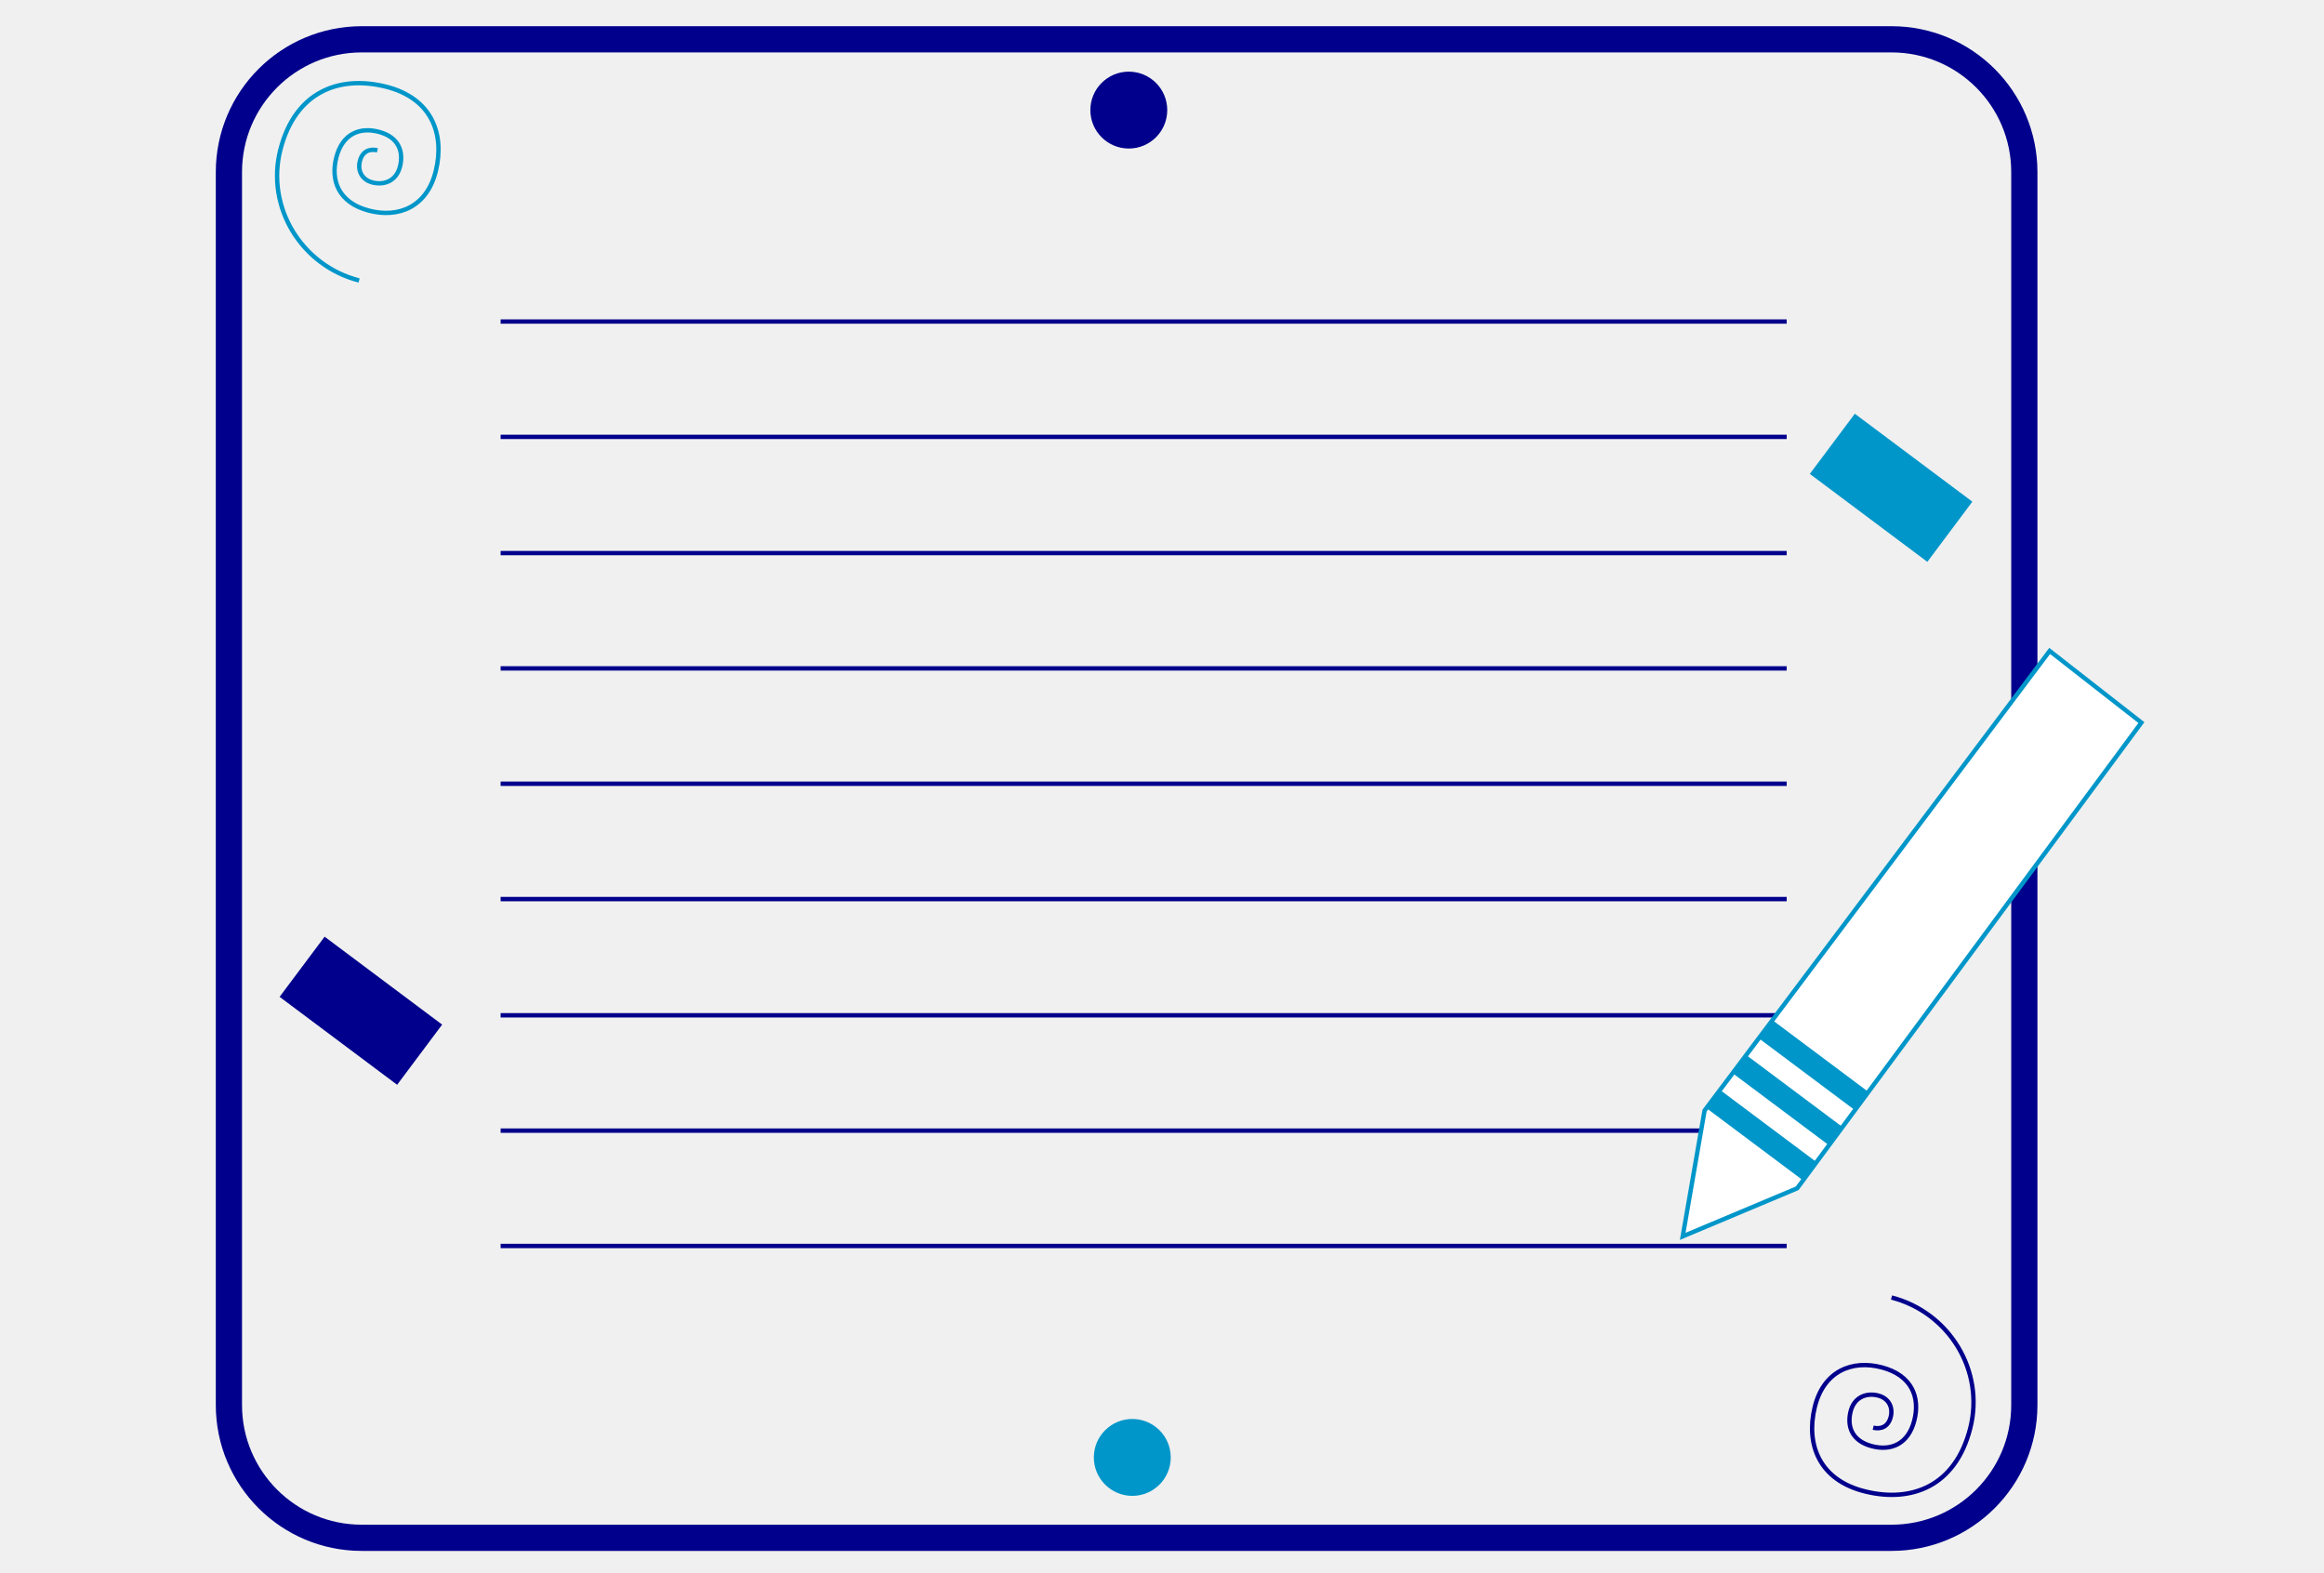
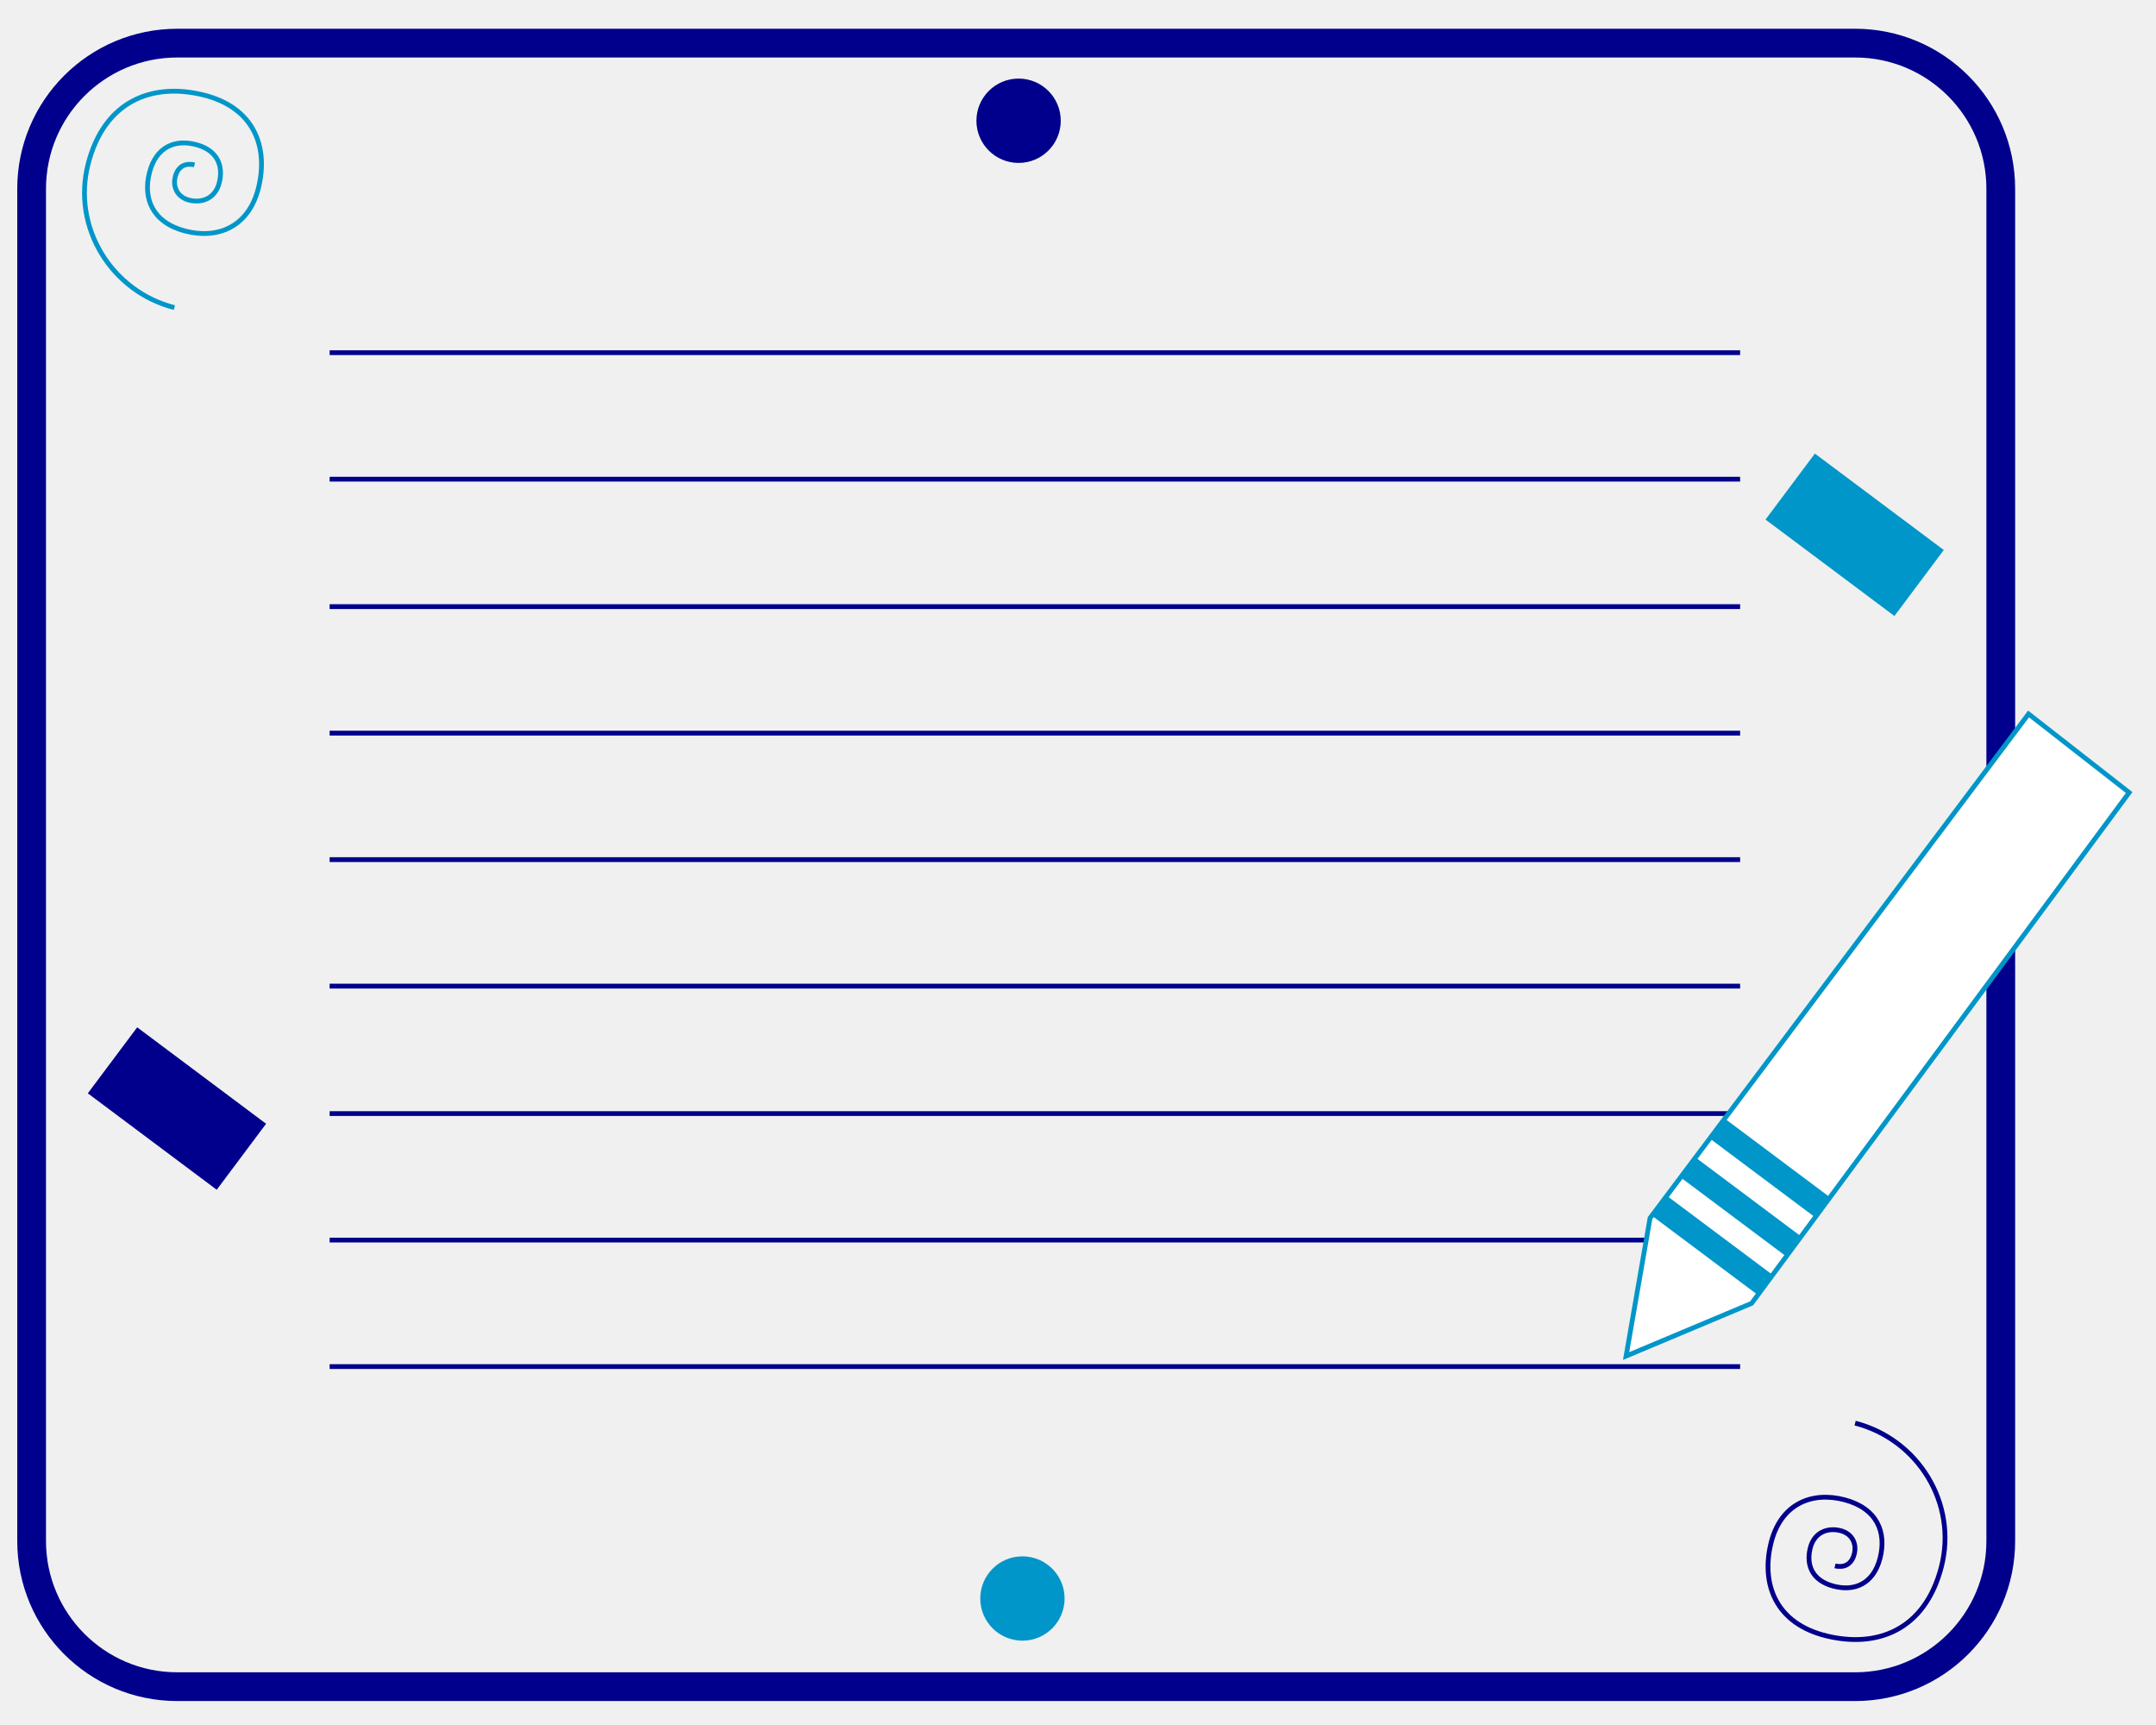
- <svg xmlns="http://www.w3.org/2000/svg" id="Layer_1" version="1.1" viewBox="0 0 266 180">
+ <svg xmlns="http://www.w3.org/2000/svg" id="Layer_1" version="1.1" viewBox="0 0 225 180">
  <defs>
    <style>
      .st0, .st1, .st2, .st3, .st4 {
        fill: none;
      }

      .st5 {
        fill: #0096c9;
      }

      .st1 {
        stroke-width: 3px;
      }

      .st1, .st2, .st6, .st3, .st4 {
        stroke-miterlimit: 10;
      }

      .st1, .st3 {
        stroke: #00008c;
      }

      .st2, .st6 {
        stroke: #0096c9;
      }

      .st2, .st6, .st3, .st4 {
        stroke-width: .5px;
      }

      .st7 {
        fill: #00008c;
      }

      .st6 {
        fill: #fff;
      }

      .st4 {
        stroke: #42210b;
      }

      .st8 {
        clip-path: url(#clippath);
      }
    </style>
    <clipPath id="clippath">
-       <rect class="st0" x="54.1" y="35" width="150.4" height="111" />
+       <rect class="st0" x="31.2" y="35" width="150.4" height="111" />
    </clipPath>
  </defs>
-   <path class="st4" d="M1128.4,371" />
-   <rect class="st1" x="26.2" y="4.5" width="205.5" height="171.5" rx="15.2" ry="15.2" />
-   <path class="st2" d="M41.1,32.1c-6.6-1.7-10.7-8.4-9-15s6.7-8.5,12-7.2,6.8,5.4,5.8,9.6-4.3,5.5-7.7,4.6-4.4-3.4-3.7-6.1,2.7-3.5,4.9-2.9,2.8,2.2,2.4,3.9-1.8,2.2-3.1,1.9-1.8-1.4-1.5-2.5,1.1-1.4,2-1.2" />
-   <rect class="st5" x="212.2" y="47.5" width="8.6" height="16.8" transform="translate(42 195.7) rotate(-53.2)" />
-   <circle class="st5" cx="129.6" cy="166.8" r="4.4" />
-   <path class="st3" d="M216.5,148.5c6.6,1.7,10.7,8.4,9,15s-6.7,8.5-12,7.2-6.8-5.4-5.8-9.6,4.3-5.5,7.7-4.6,4.4,3.4,3.7,6.1-2.7,3.5-4.9,2.9-2.8-2.2-2.4-3.9,1.8-2.2,3.1-1.9,1.8,1.4,1.5,2.5-1.1,1.4-2,1.2" />
-   <circle class="st7" cx="129.2" cy="12.6" r="4.4" />
+   <path class="st4" d="M1105.5,371" />
+   <rect class="st1" x="3.3" y="4.5" width="205.5" height="171.5" rx="15.2" ry="15.2" />
+   <path class="st2" d="M18.2,32.1c-6.6-1.7-10.7-8.4-9-15s6.7-8.5,12-7.2,6.8,5.4,5.8,9.6-4.3,5.5-7.7,4.6-4.4-3.4-3.7-6.1,2.7-3.5,4.9-2.9,2.8,2.2,2.4,3.9-1.8,2.2-3.1,1.9-1.8-1.4-1.5-2.5,1.1-1.4,2-1.2" />
+   <rect class="st5" x="189.3" y="47.4" width="8.6" height="16.8" transform="translate(32.9 177.4) rotate(-53.2)" />
+   <circle class="st5" cx="106.7" cy="166.8" r="4.4" />
+   <path class="st3" d="M193.6,148.5c6.6,1.7,10.7,8.4,9,15s-6.7,8.5-12,7.2-6.8-5.4-5.8-9.6,4.3-5.5,7.7-4.6,4.4,3.4,3.7,6.1-2.7,3.5-4.9,2.9-2.8-2.2-2.4-3.9,1.8-2.2,3.1-1.9,1.8,1.4,1.5,2.5-1.1,1.4-2,1.2" />
+   <circle class="st7" cx="106.3" cy="12.6" r="4.4" />
  <g class="st8">
    <g>
      <g id="_x3C_Grid_Repeat_x3E_">
-         <line class="st3" x1="57.3" y1="36.8" x2="438.8" y2="36.8" />
+         <line class="st3" x1="34.4" y1="36.8" x2="415.9" y2="36.8" />
      </g>
      <g id="_x3C_Grid_Repeat_x3E_1">
-         <line class="st3" x1="57.3" y1="50" x2="438.8" y2="50" />
+         <line class="st3" x1="34.4" y1="50" x2="415.9" y2="50" />
      </g>
      <g id="_x3C_Grid_Repeat_x3E_2">
-         <line class="st3" x1="57.3" y1="63.3" x2="438.8" y2="63.3" />
+         <line class="st3" x1="34.4" y1="63.3" x2="415.9" y2="63.3" />
      </g>
      <g id="_x3C_Grid_Repeat_x3E_3">
-         <line class="st3" x1="57.3" y1="76.5" x2="438.8" y2="76.5" />
+         <line class="st3" x1="34.4" y1="76.5" x2="415.9" y2="76.5" />
      </g>
      <g id="_x3C_Grid_Repeat_x3E_4">
-         <line class="st3" x1="57.3" y1="89.7" x2="438.8" y2="89.7" />
+         <line class="st3" x1="34.4" y1="89.7" x2="415.9" y2="89.7" />
      </g>
      <g id="_x3C_Grid_Repeat_x3E_5">
-         <line class="st3" x1="57.3" y1="102.9" x2="438.8" y2="102.9" />
+         <line class="st3" x1="34.4" y1="102.9" x2="415.9" y2="102.9" />
      </g>
      <g id="_x3C_Grid_Repeat_x3E_6">
-         <line class="st3" x1="57.3" y1="116.2" x2="438.8" y2="116.2" />
+         <line class="st3" x1="34.4" y1="116.2" x2="415.9" y2="116.2" />
      </g>
      <g id="_x3C_Grid_Repeat_x3E_7">
-         <line class="st3" x1="57.3" y1="129.4" x2="438.8" y2="129.4" />
+         <line class="st3" x1="34.4" y1="129.4" x2="415.9" y2="129.4" />
      </g>
      <g id="_x3C_Grid_Repeat_x3E_8">
-         <line class="st3" x1="57.3" y1="142.6" x2="438.8" y2="142.6" />
+         <line class="st3" x1="34.4" y1="142.6" x2="415.9" y2="142.6" />
      </g>
    </g>
  </g>
-   <rect class="st7" x="37" y="107.2" width="8.6" height="16.8" transform="translate(-76 79.5) rotate(-53.2)" />
-   <polygon class="st6" points="195.1 127.1 192.6 141.5 205.7 136 245.1 82.7 234.6 74.5 195.1 127.1" />
-   <rect class="st5" x="200.3" y="123.1" width="2.6" height="13.6" transform="translate(-23.2 213.5) rotate(-53.2)" />
-   <rect class="st5" x="203.3" y="119.1" width="2.6" height="13.6" transform="translate(-18.8 214.3) rotate(-53.2)" />
-   <rect class="st5" x="206.3" y="115.1" width="2.6" height="13.6" transform="translate(-14.4 215.1) rotate(-53.2)" />
+   <rect class="st7" x="14.1" y="107.3" width="8.6" height="16.8" transform="translate(-85.2 61.1) rotate(-53.2)" />
+   <polygon class="st6" points="172.2 127.1 169.7 141.5 182.8 136 222.2 82.7 211.7 74.5 172.2 127.1" />
+   <rect class="st5" x="177.4" y="123.1" width="2.6" height="13.6" transform="translate(-32.4 195.2) rotate(-53.2)" />
+   <rect class="st5" x="180.4" y="119.1" width="2.6" height="13.6" transform="translate(-28 196) rotate(-53.2)" />
+   <rect class="st5" x="183.4" y="115.1" width="2.6" height="13.6" transform="translate(-23.6 196.7) rotate(-53.2)" />
</svg>
